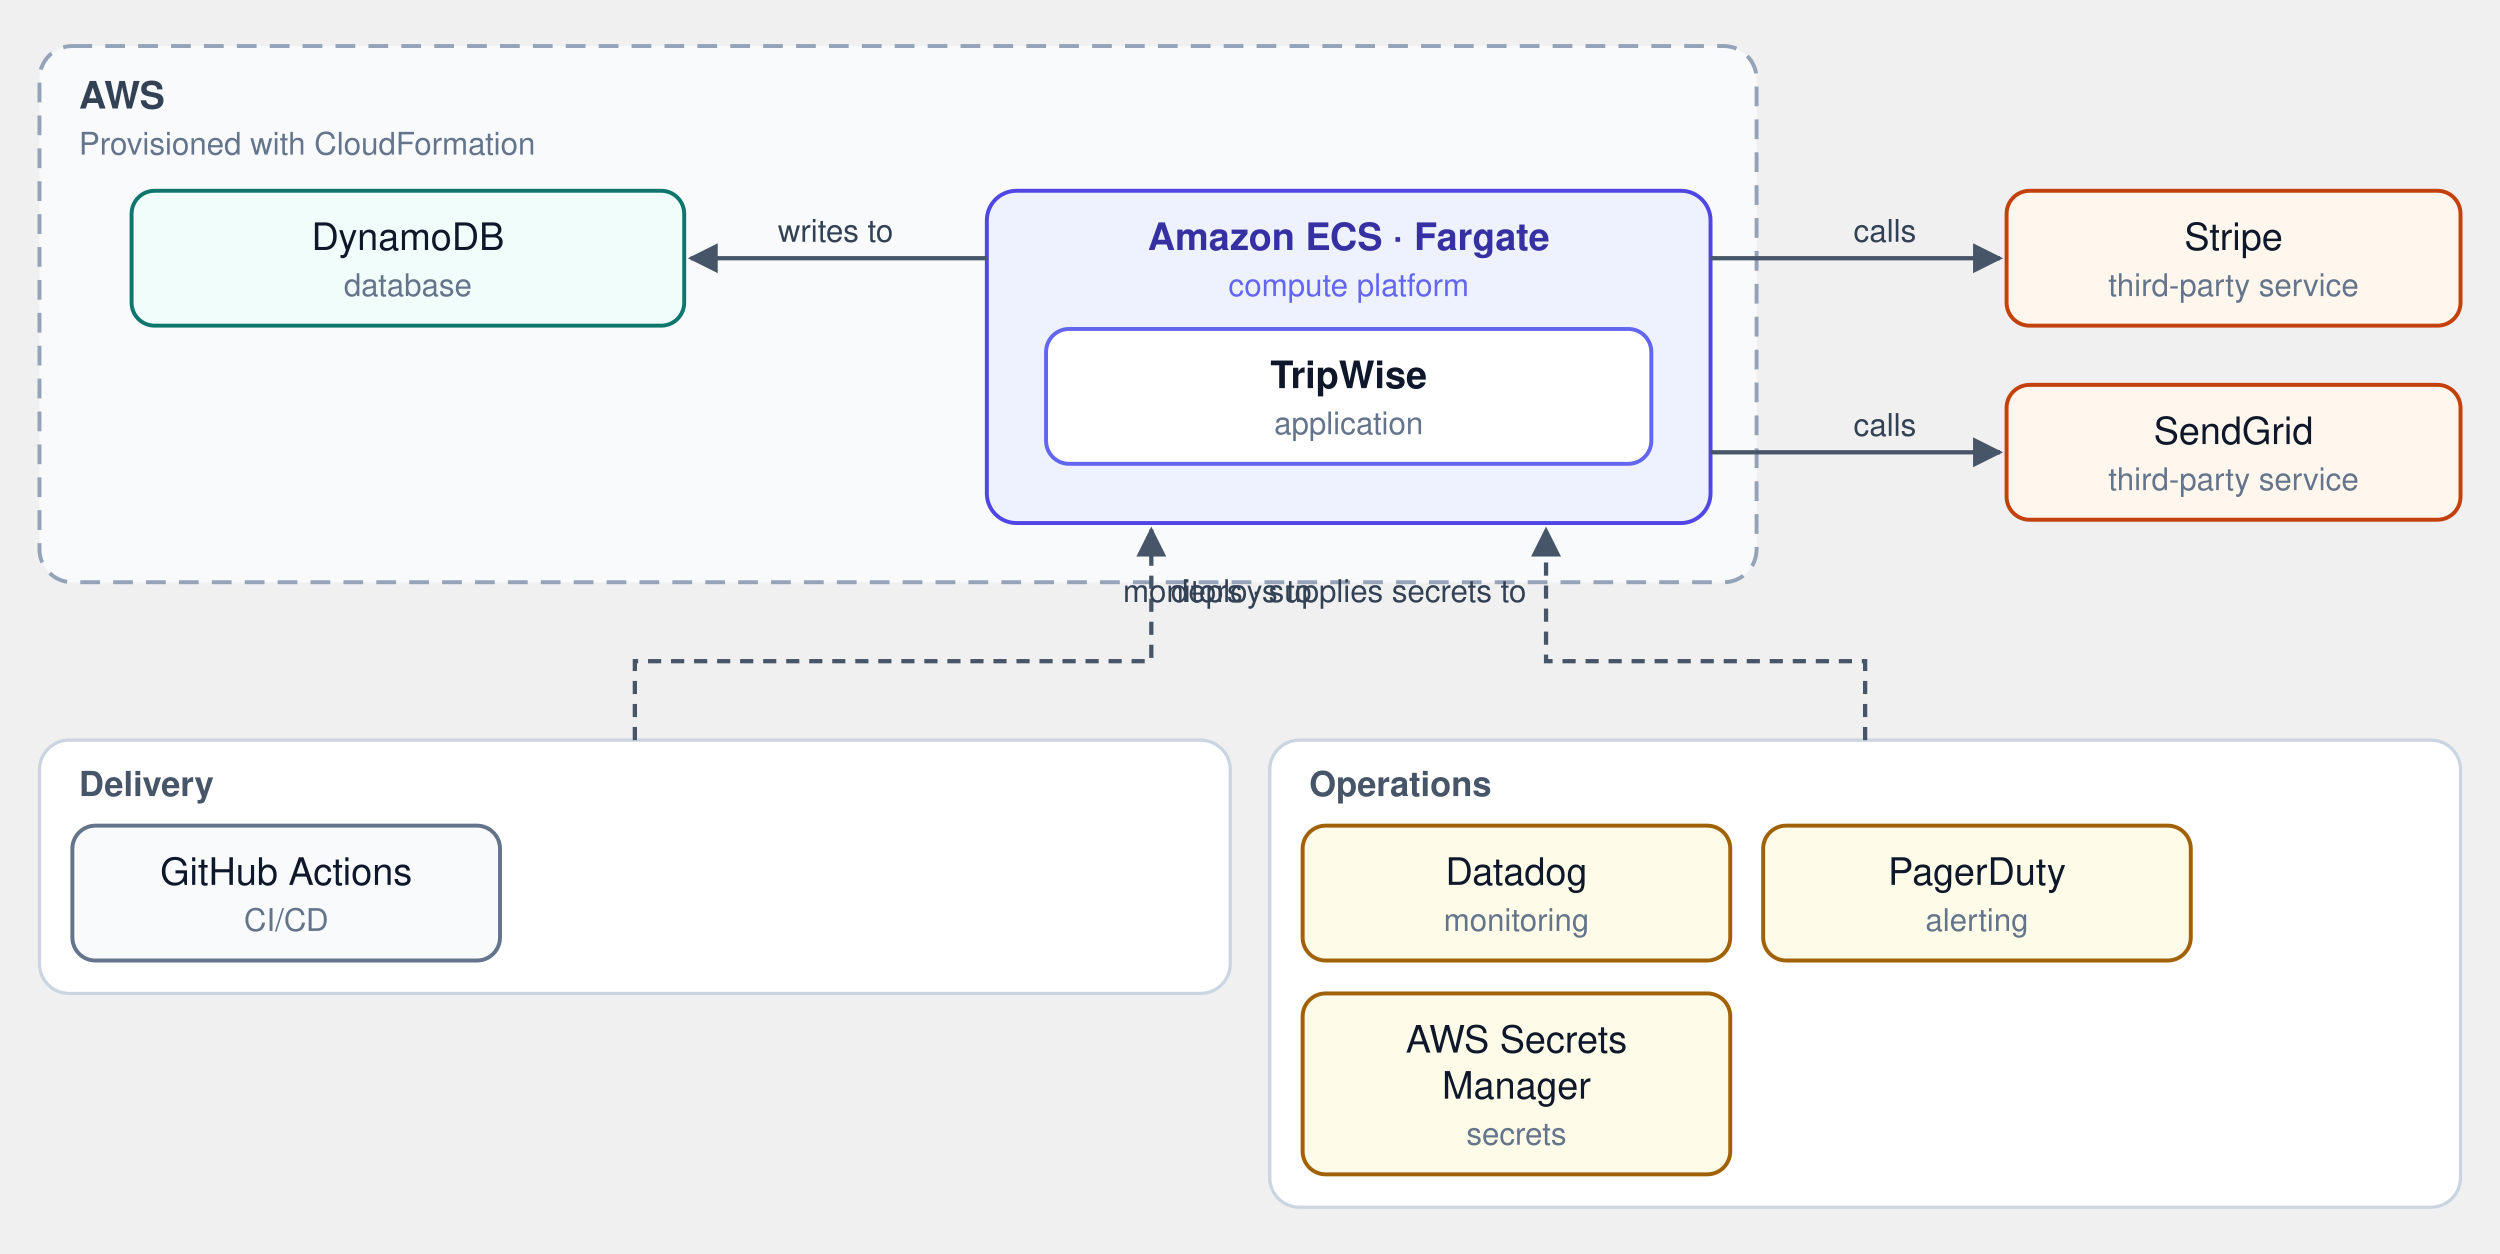
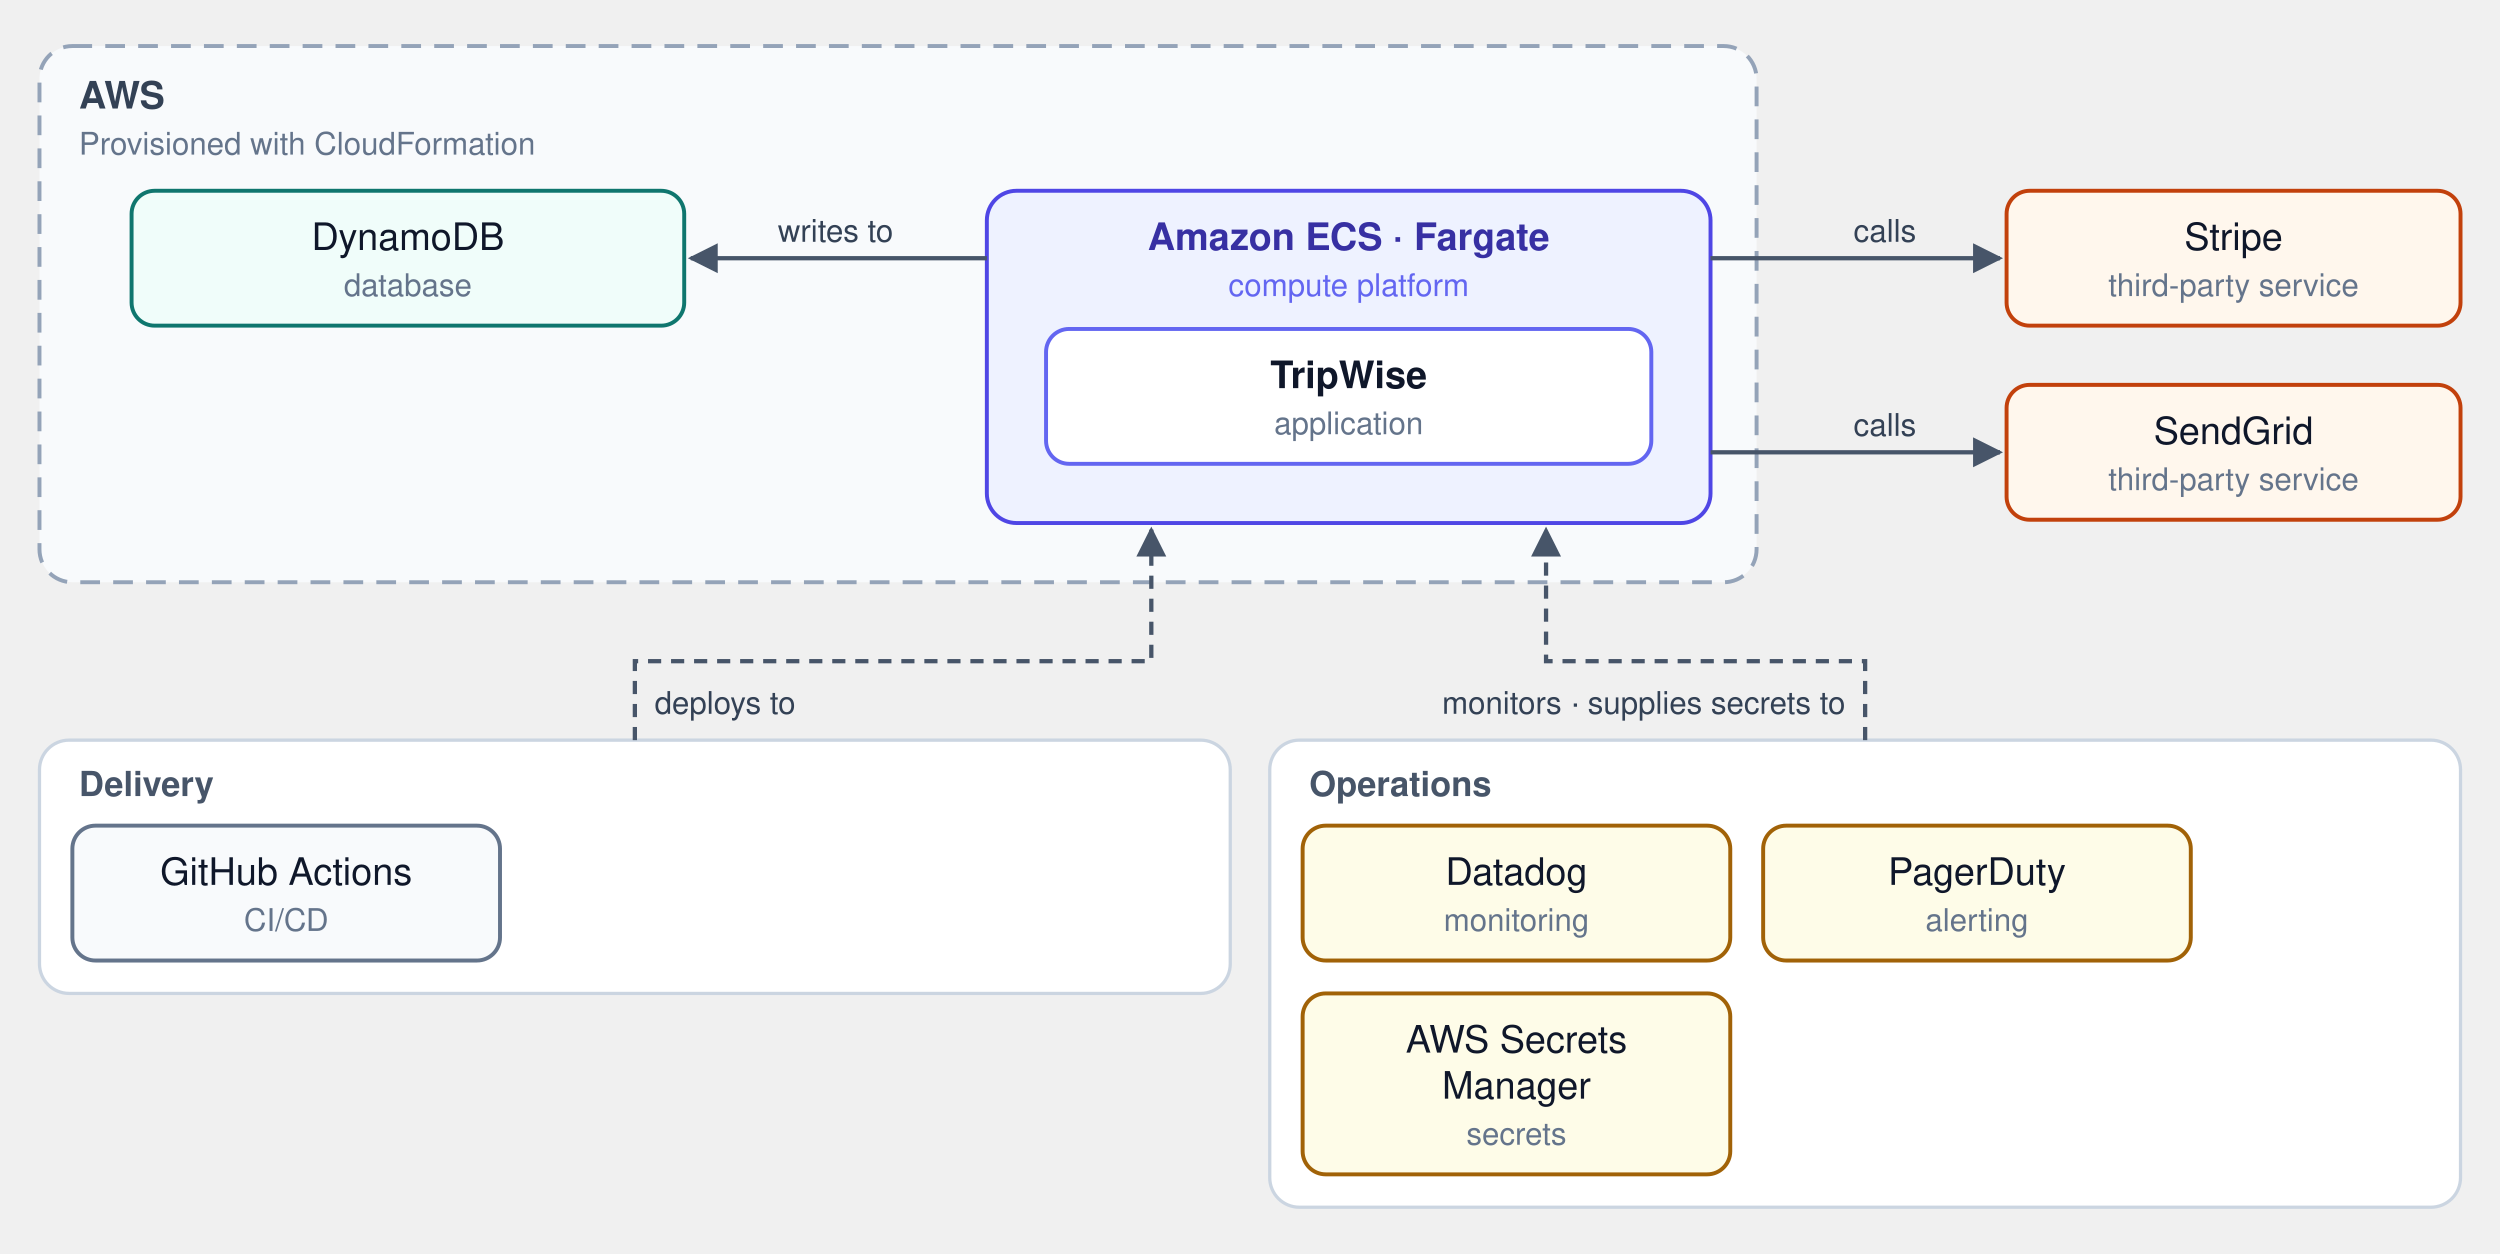
<svg xmlns="http://www.w3.org/2000/svg" viewBox="0 0 760 381" width="760" height="381" font-family="Helvetica, Arial, sans-serif">
  <defs>
    <marker id="arrow" viewBox="0 0 10 10" refX="9" refY="5" markerWidth="7" markerHeight="7" orient="auto">
      <path d="M0,0 L10,5 L0,10 z" fill="#475569" />
    </marker>
  </defs>
  <rect x="386.0" y="225.0" width="362.0" height="142.0" rx="9" fill="#ffffff" stroke="#cbd5e1" stroke-width="1" />
  <rect x="12.0" y="225.0" width="362.0" height="77.0" rx="9" fill="#ffffff" stroke="#cbd5e1" stroke-width="1" />
  <rect x="12.0" y="14.0" width="522.0" height="163.0" rx="10" fill="#f8fafc" stroke="#94a3b8" stroke-width="1.2" stroke-dasharray="6 4" />
  <text x="24.0" y="33.0" font-size="11.5" font-weight="bold" fill="#334155" text-anchor="start">AWS</text>
  <text x="24.0" y="47.0" font-size="9.5" font-weight="normal" fill="#64748b" text-anchor="start">Provisioned with CloudFormation</text>
  <rect x="300.0" y="58.0" width="220.0" height="101.0" rx="9" fill="#eef2ff" stroke="#4f46e5" stroke-width="1.2" />
  <text x="410.0" y="76.0" font-size="11.5" font-weight="bold" fill="#3730a3" text-anchor="middle">Amazon ECS · Fargate</text>
  <text x="410.0" y="90.0" font-size="9.5" font-weight="normal" fill="#6366f1" text-anchor="middle">compute platform</text>
  <rect x="318.0" y="100.0" width="184.0" height="41.0" rx="7" fill="#ffffff" stroke="#6366f1" stroke-width="1.2" />
  <text x="410.0" y="118.0" font-size="11.5" font-weight="bold" fill="#0f172a" text-anchor="middle">TripWise</text>
  <text x="410.0" y="132.0" font-size="9.5" font-weight="normal" fill="#64748b" text-anchor="middle">application</text>
  <rect x="40.0" y="58.0" width="168.0" height="41.0" rx="7" fill="#f0fdfa" stroke="#0f766e" stroke-width="1.2" />
  <text x="124.0" y="76.0" font-size="11.5" font-weight="normal" fill="#0f172a" text-anchor="middle">DynamoDB</text>
  <text x="124.0" y="90.0" font-size="9.5" font-weight="normal" fill="#64748b" text-anchor="middle">database</text>
  <rect x="610.0" y="58.0" width="138.0" height="41.0" rx="7" fill="#fff7ed" stroke="#c2410c" stroke-width="1.2" />
  <text x="679.0" y="76.0" font-size="11.5" font-weight="normal" fill="#0f172a" text-anchor="middle">Stripe</text>
  <text x="679.0" y="90.0" font-size="9.5" font-weight="normal" fill="#64748b" text-anchor="middle">third-party service</text>
  <rect x="610.0" y="117.0" width="138.0" height="41.0" rx="7" fill="#fff7ed" stroke="#c2410c" stroke-width="1.2" />
  <text x="679.0" y="135.0" font-size="11.5" font-weight="normal" fill="#0f172a" text-anchor="middle">SendGrid</text>
  <text x="679.0" y="149.0" font-size="9.5" font-weight="normal" fill="#64748b" text-anchor="middle">third-party service</text>
  <path d="M300.0,78.5 L210.0,78.5" fill="none" stroke="#475569" stroke-width="1.3" marker-end="url(#arrow)" />
  <text x="254.0" y="73.5" font-size="9.5" font-weight="normal" fill="#334155" text-anchor="middle">writes to</text>
  <path d="M520.0,78.5 L608.0,78.5" fill="none" stroke="#475569" stroke-width="1.3" marker-end="url(#arrow)" />
  <text x="573.0" y="73.5" font-size="9.5" font-weight="normal" fill="#334155" text-anchor="middle">calls</text>
  <path d="M520.0,137.5 L608.0,137.5" fill="none" stroke="#475569" stroke-width="1.3" marker-end="url(#arrow)" />
  <text x="573.0" y="132.5" font-size="9.5" font-weight="normal" fill="#334155" text-anchor="middle">calls</text>
  <rect x="22.0" y="251.0" width="130.0" height="41.0" rx="7" fill="#f8fafc" stroke="#64748b" stroke-width="1.2" />
  <text x="87.0" y="269.0" font-size="11.5" font-weight="normal" fill="#0f172a" text-anchor="middle">GitHub Actions</text>
  <text x="87.0" y="283.0" font-size="9.5" font-weight="normal" fill="#64748b" text-anchor="middle">CI/CD</text>
  <text x="24.0" y="242.0" font-size="10.5" font-weight="bold" fill="#475569" text-anchor="start">Delivery</text>
  <path d="M193.0,225.0 L193.0,201.0 L350.0,201.0 L350.0,161.0" fill="none" stroke="#475569" stroke-width="1.3" stroke-dasharray="4 3" marker-end="url(#arrow)" />
-   <text x="356.0" y="183.0" font-size="9.5" font-weight="normal" fill="#334155" text-anchor="start">deploys to</text>
+   <text x="199.0" y="217.0" font-size="9.5" font-weight="normal" fill="#334155" text-anchor="start">deploys to</text>
  <rect x="396.0" y="251.0" width="130.0" height="41.0" rx="7" fill="#fefce8" stroke="#a16207" stroke-width="1.2" />
  <text x="461.0" y="269.0" font-size="11.5" font-weight="normal" fill="#0f172a" text-anchor="middle">Datadog</text>
  <text x="461.0" y="283.0" font-size="9.5" font-weight="normal" fill="#64748b" text-anchor="middle">monitoring</text>
  <rect x="536.0" y="251.0" width="130.0" height="41.0" rx="7" fill="#fefce8" stroke="#a16207" stroke-width="1.2" />
  <text x="601.0" y="269.0" font-size="11.5" font-weight="normal" fill="#0f172a" text-anchor="middle">PagerDuty</text>
  <text x="601.0" y="283.0" font-size="9.5" font-weight="normal" fill="#64748b" text-anchor="middle">alerting</text>
  <rect x="396.0" y="302.0" width="130.0" height="55.0" rx="7" fill="#fefce8" stroke="#a16207" stroke-width="1.2" />
  <text x="461.0" y="320.0" font-size="11.5" font-weight="normal" fill="#0f172a" text-anchor="middle">AWS Secrets</text>
  <text x="461.0" y="334.0" font-size="11.5" font-weight="normal" fill="#0f172a" text-anchor="middle">Manager</text>
  <text x="461.0" y="348.0" font-size="9.5" font-weight="normal" fill="#64748b" text-anchor="middle">secrets</text>
  <text x="398.0" y="242.0" font-size="10.5" font-weight="bold" fill="#475569" text-anchor="start">Operations</text>
  <path d="M567.0,225.0 L567.0,201.0 L470.0,201.0 L470.0,161.0" fill="none" stroke="#475569" stroke-width="1.3" stroke-dasharray="4 3" marker-end="url(#arrow)" />
-   <text x="464.0" y="183.0" font-size="9.5" font-weight="normal" fill="#334155" text-anchor="end">monitors · supplies secrets to</text>
+   <text x="561.0" y="217.0" font-size="9.5" font-weight="normal" fill="#334155" text-anchor="end">monitors · supplies secrets to</text>
</svg>
